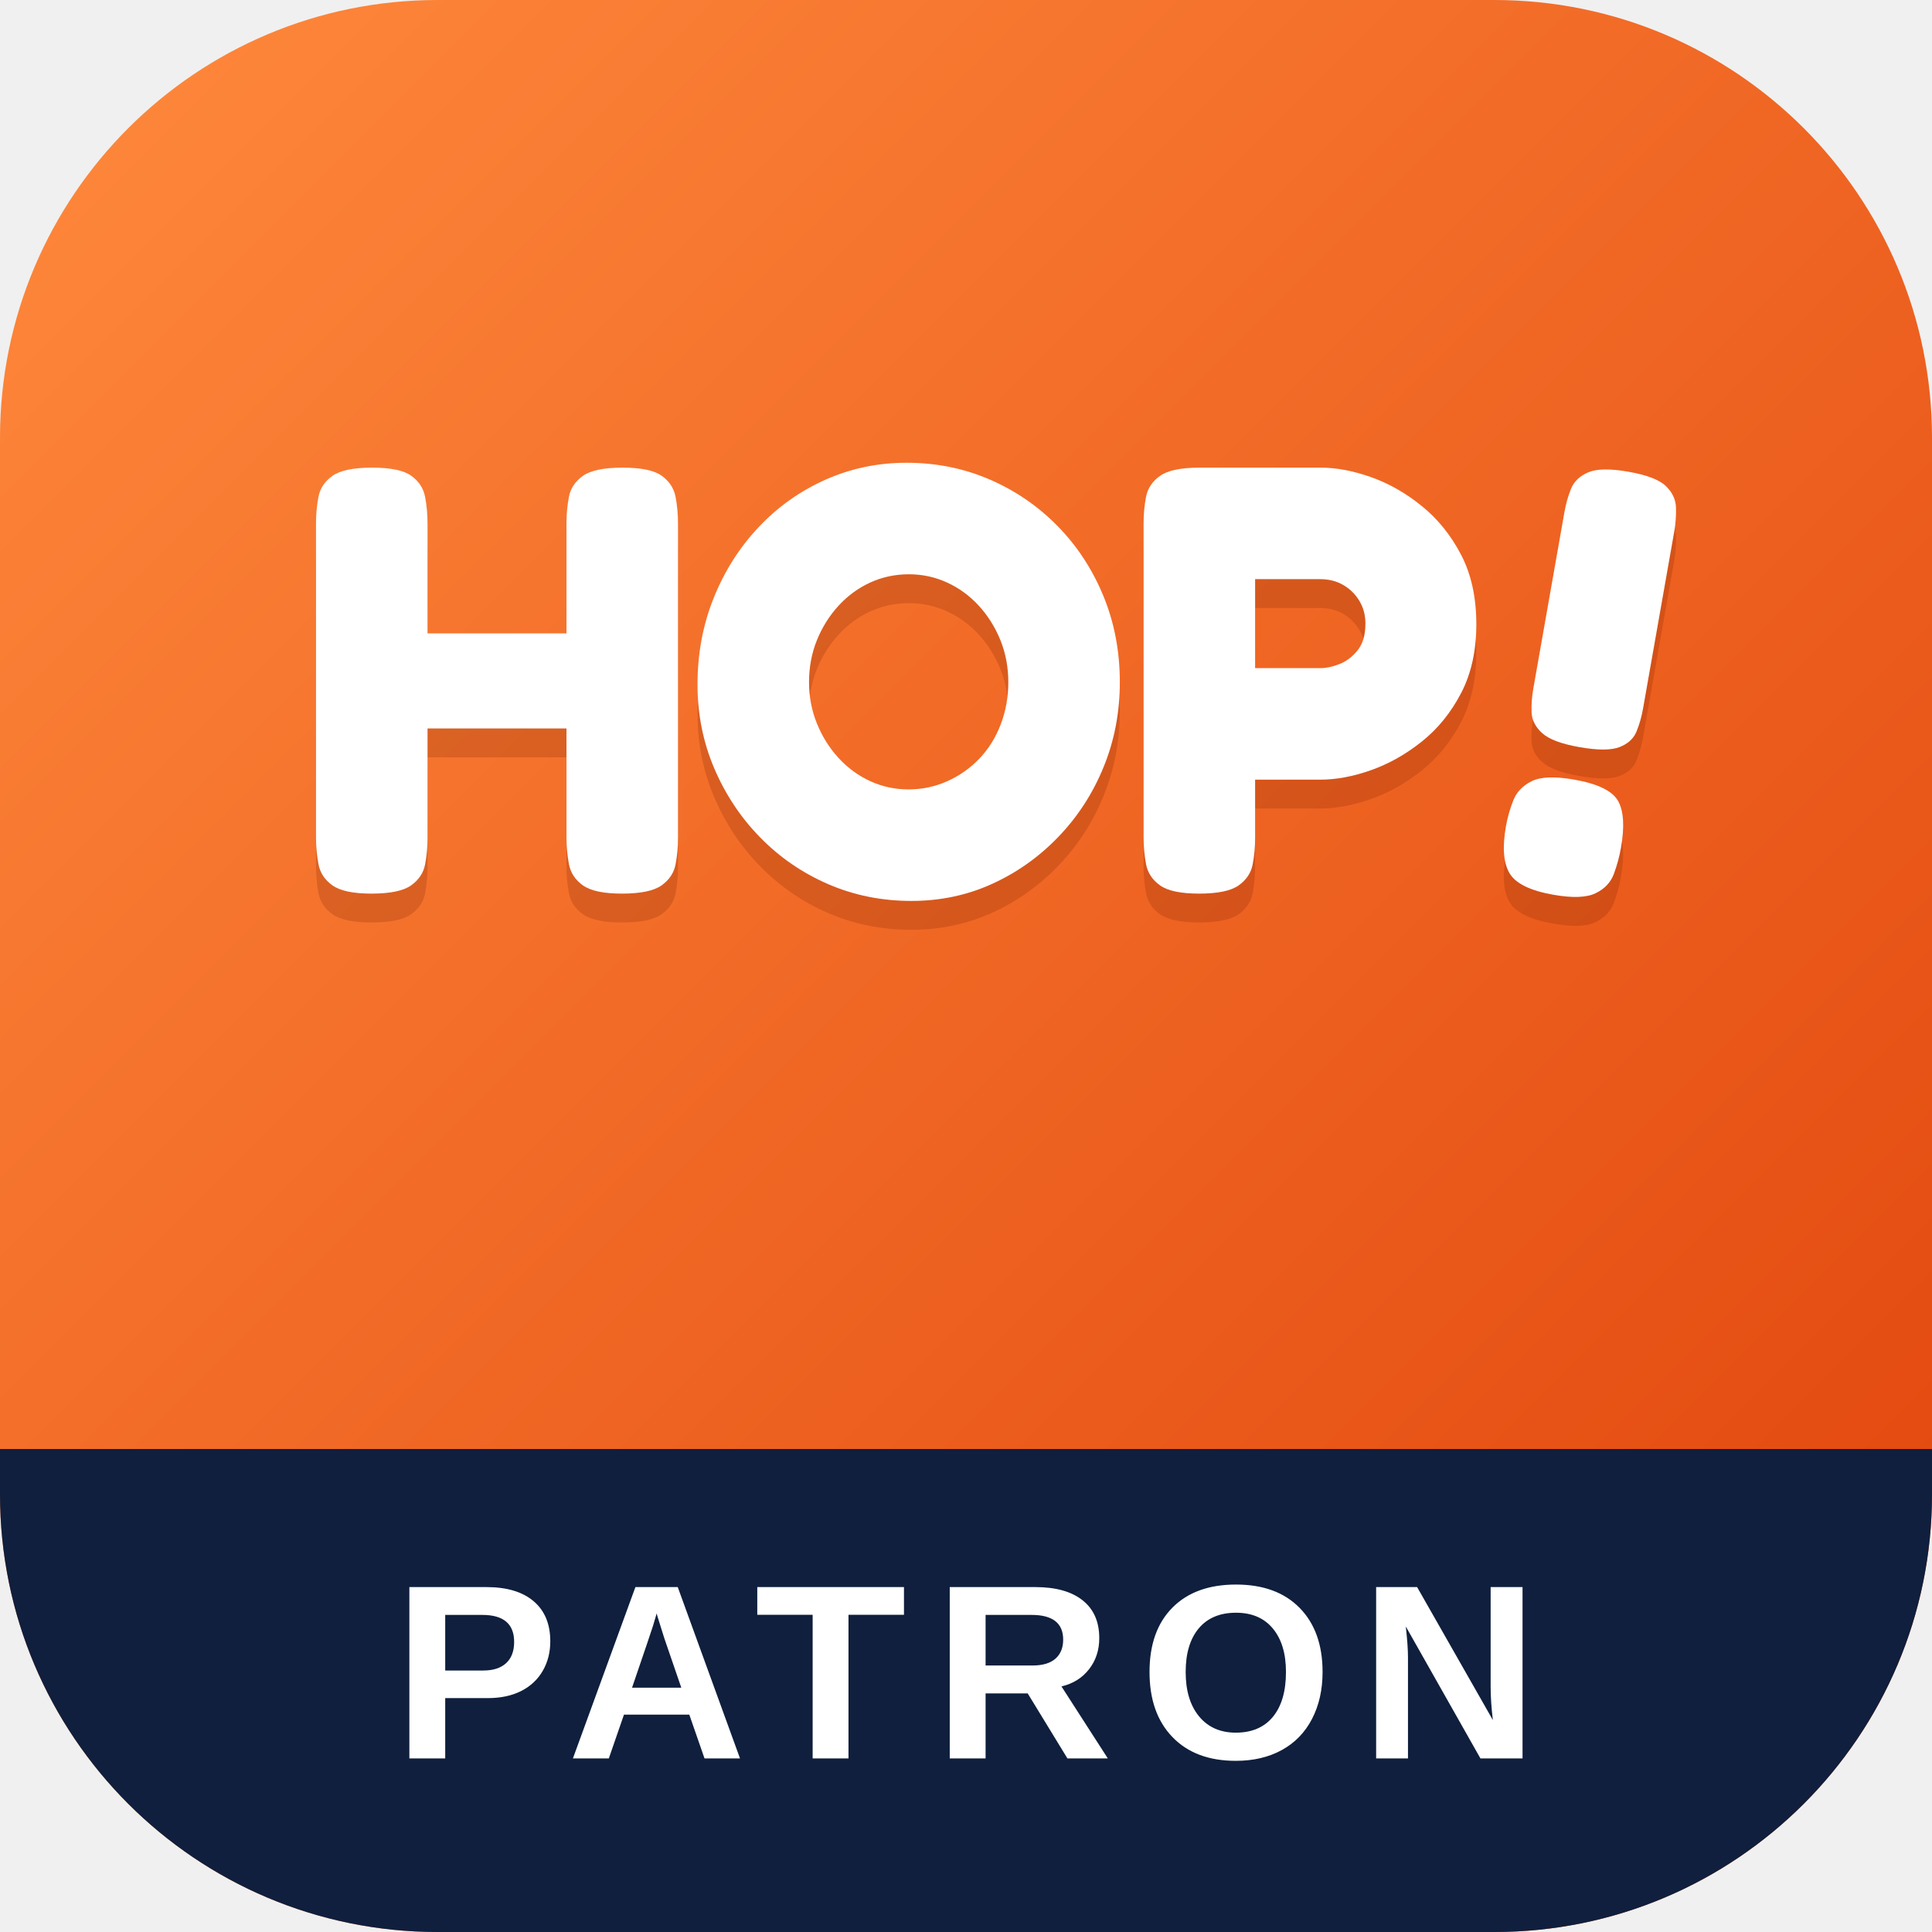
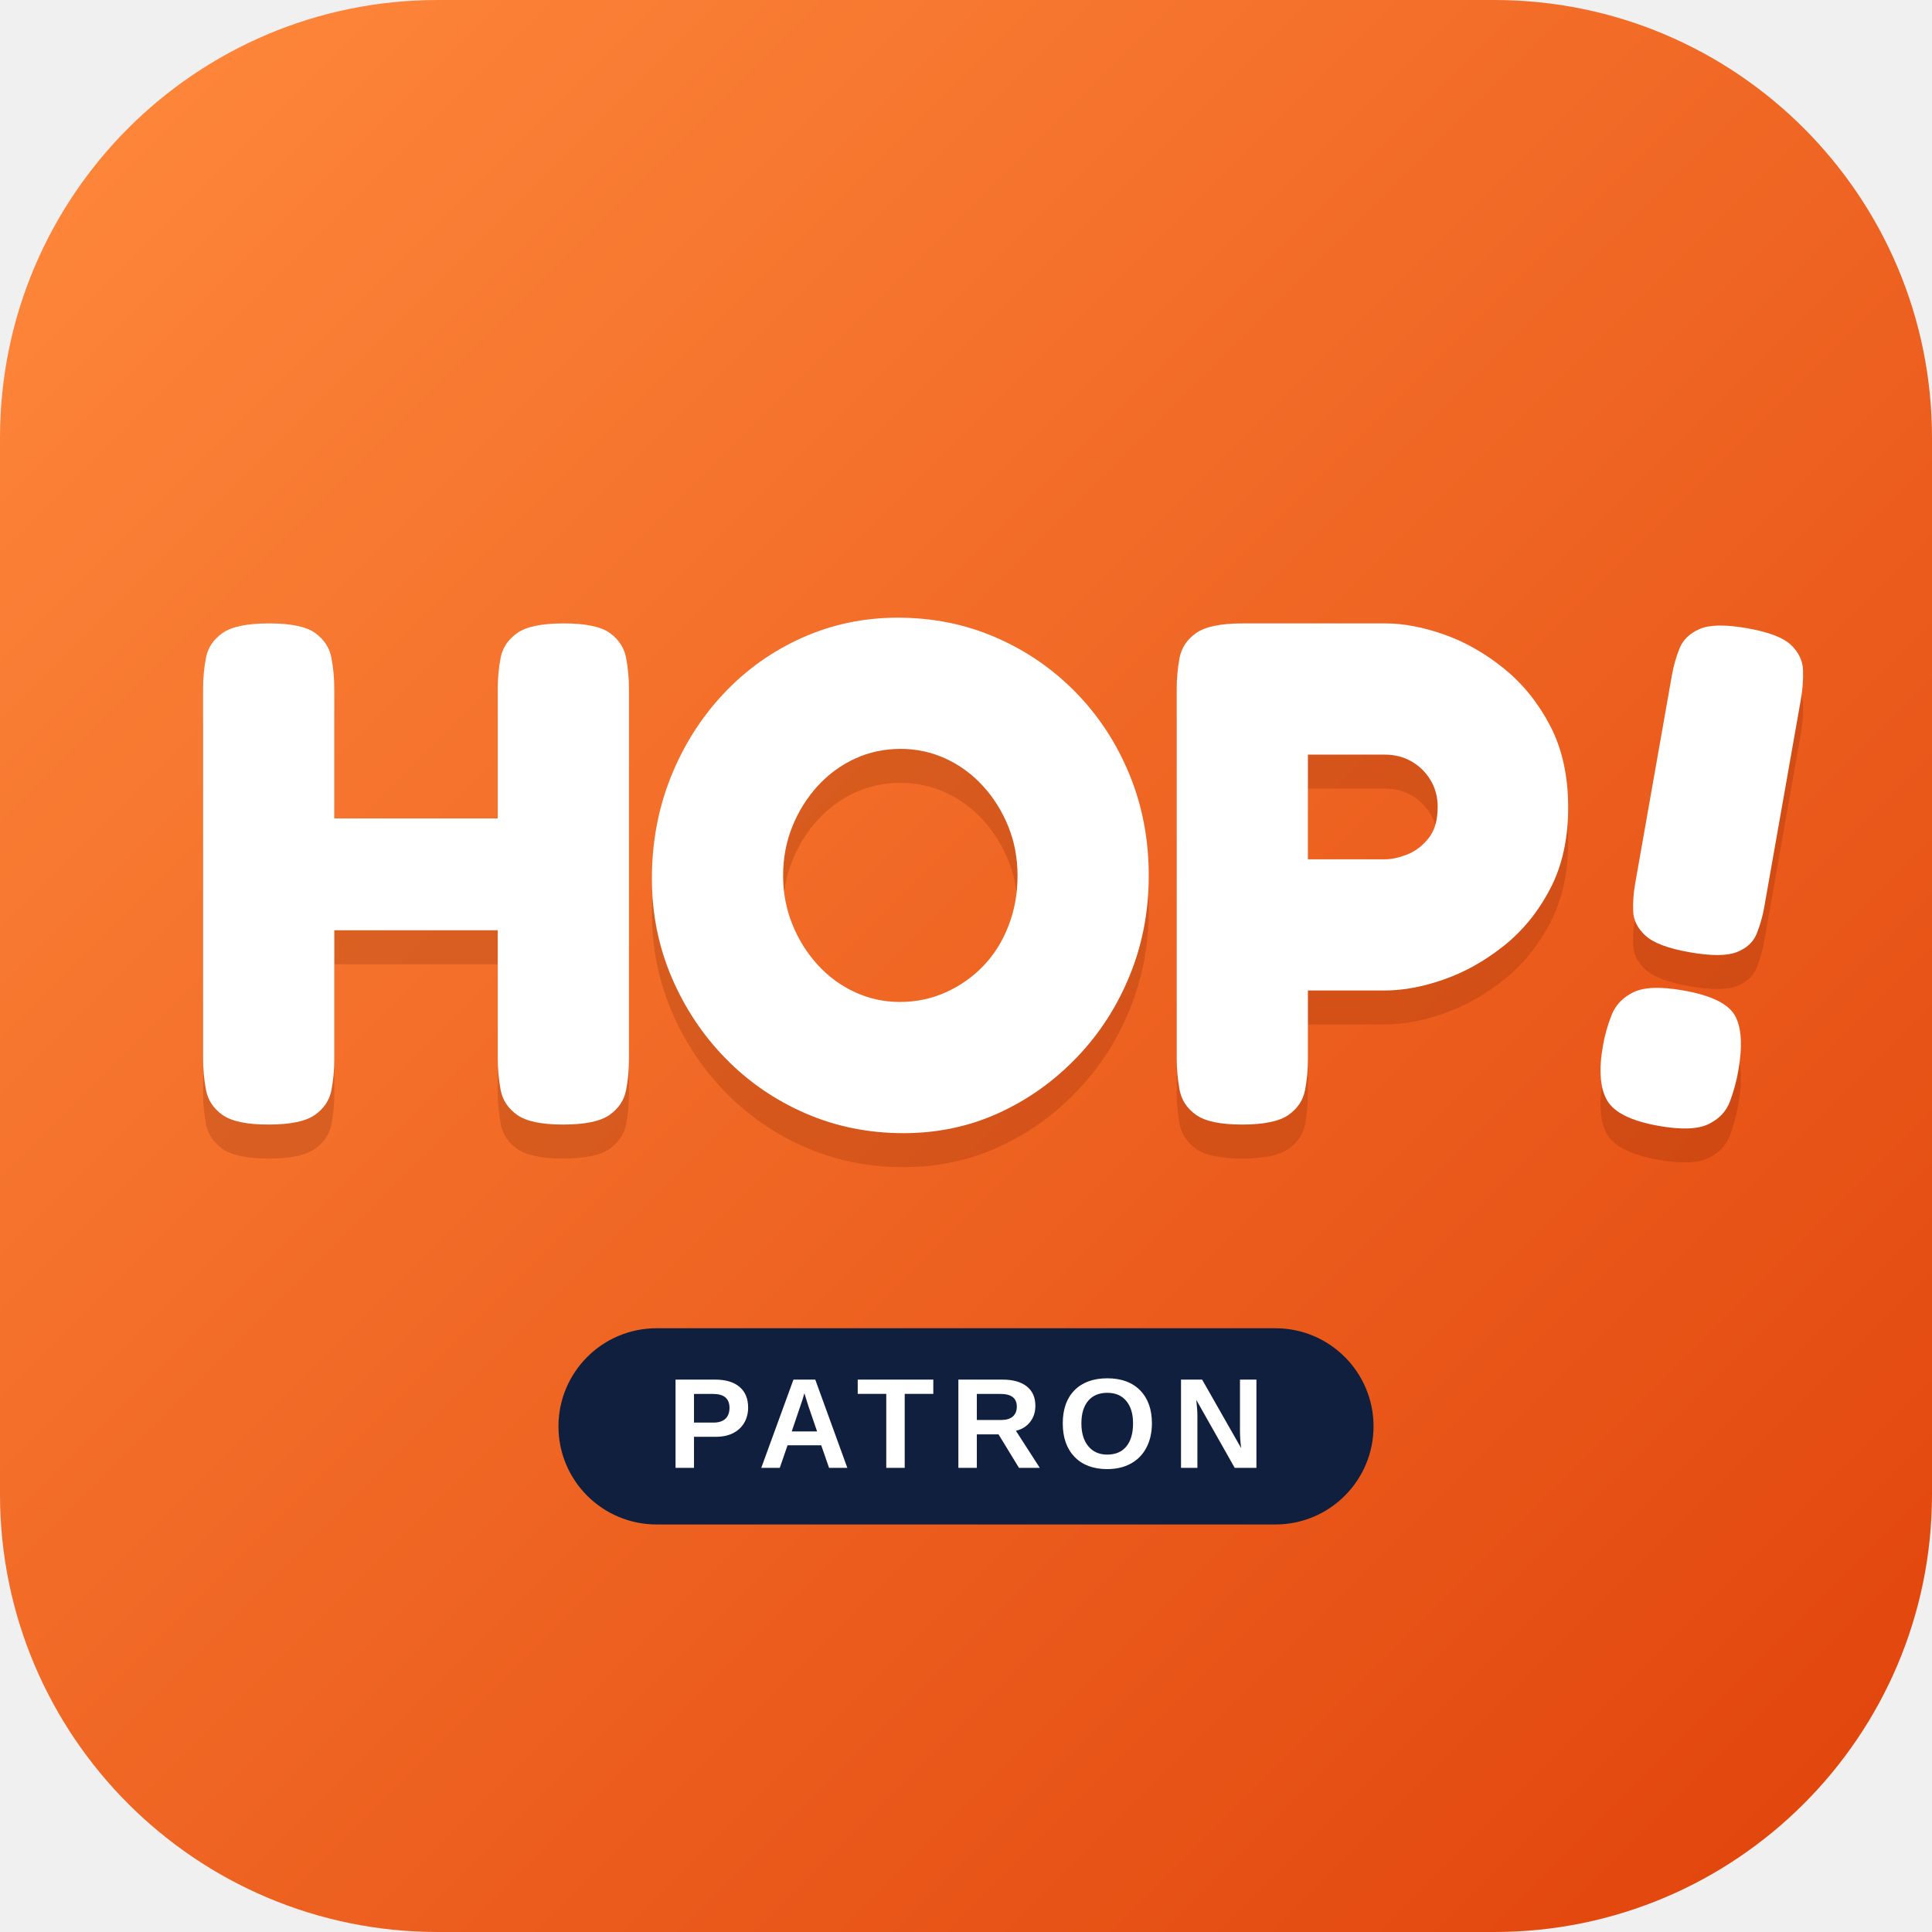
<svg xmlns="http://www.w3.org/2000/svg" viewBox="0 0 512 512">
  <defs>
    <linearGradient id="bg" x1="0" y1="0" x2="1" y2="1">
      <stop offset="0" stop-color="#FF8A3D" />
      <stop offset="1" stop-color="#E0420A" />
    </linearGradient>
  </defs>
  <rect width="512" height="512" rx="116" fill="url(#bg)" />
-   <g transform="translate(38 -42) scale(0.85)">
+   <g transform="translate(0 -30)">
    <g opacity=".22" transform="translate(0 9)">
      <g fill="#7A1E00" transform="translate(48.5 326.5) scale(0.19 -0.19)">
        <path transform="translate(0 0)" d="M530 -8Q485 -8 466.0 5.5Q447 19 443.0 40.5Q439 62 439 84V263H211V83Q211 61 207.0 40.0Q203 19 184.0 5.5Q165 -8 119 -8Q74 -8 55.0 5.5Q36 19 32.0 40.5Q28 62 28 84V600Q28 622 32.0 643.0Q36 664 55.0 677.5Q74 691 120.0 691.0Q166 691 184.5 677.5Q203 664 207.0 643.0Q211 622 211 599V419H439V600Q439 622 443.0 643.0Q447 664 466.0 677.5Q485 691 531.0 691.0Q577 691 595.5 677.5Q614 664 618.0 643.0Q622 622 622 599V83Q622 61 618.0 40.0Q614 19 595.0 5.5Q576 -8 530 -8Z" />
        <path transform="translate(640 0)" d="M365 -20Q292 -20 228.5 7.5Q165 35 117.0 84.0Q69 133 41.5 197.5Q14 262 14 335Q14 411 40.5 477.0Q67 543 114.0 593.0Q161 643 223.5 671.0Q286 699 357 699Q430 699 493.5 671.5Q557 644 605.0 595.0Q653 546 680.0 480.5Q707 415 707 339Q707 265 680.5 200.0Q654 135 606.5 85.5Q559 36 497.5 8.0Q436 -20 365 -20ZM360 163Q394 163 424.0 176.5Q454 190 476.5 213.5Q499 237 511.5 269.5Q524 302 524 339Q524 376 511.0 408.0Q498 440 475.5 464.5Q453 489 423.5 502.5Q394 516 361 516Q327 516 297.5 502.5Q268 489 245.5 464.5Q223 440 210.0 408.0Q197 376 197 339Q197 303 210.0 271.0Q223 239 245.5 214.5Q268 190 297.5 176.5Q327 163 360 163Z" />
        <path transform="translate(1351 0)" d="M126 -8Q81 -8 62.0 5.5Q43 19 39.0 40.5Q35 62 35 84V600Q35 622 39.0 643.0Q43 664 62.0 677.5Q81 691 127 691H326Q364 691 408.0 675.5Q452 660 491.5 628.0Q531 596 556.0 548.0Q581 500 581 434Q581 369 556.0 321.0Q531 273 491.5 241.5Q452 210 408.0 194.5Q364 179 325 179H218V83Q218 61 214.0 40.0Q210 19 191.0 5.5Q172 -8 126 -8ZM218 362H326Q339 362 356.0 368.5Q373 375 386.0 391.0Q399 407 399 435Q399 456 389.0 472.5Q379 489 362.5 498.5Q346 508 325 508H218Z" />
        <path transform="translate(1936 0) rotate(-10 124.0 0)" d="M124 236Q79 236 60.0 248.0Q41 260 37.0 278.5Q33 297 33 317V612Q33 632 37.0 651.0Q41 670 60.0 682.5Q79 695 125 695Q171 695 189.5 682.5Q208 670 212.0 650.5Q216 631 216 611V316Q216 296 212.0 277.5Q208 259 189.0 247.5Q170 236 124 236ZM124 -10Q66 -10 47.0 12.5Q28 35 28 87Q28 109 32.5 131.0Q37 153 57.0 167.5Q77 182 125 182Q184 182 202.0 160.0Q220 138 220 85Q220 63 216.0 41.0Q212 19 192.0 4.5Q172 -10 124 -10Z" />
      </g>
    </g>
    <g fill="#fff" transform="translate(48.5 326.5) scale(0.19 -0.19)">
      <path transform="translate(0 0)" d="M530 -8Q485 -8 466.0 5.5Q447 19 443.0 40.5Q439 62 439 84V263H211V83Q211 61 207.0 40.0Q203 19 184.0 5.5Q165 -8 119 -8Q74 -8 55.0 5.5Q36 19 32.0 40.5Q28 62 28 84V600Q28 622 32.0 643.0Q36 664 55.0 677.5Q74 691 120.0 691.0Q166 691 184.5 677.5Q203 664 207.0 643.0Q211 622 211 599V419H439V600Q439 622 443.0 643.0Q447 664 466.0 677.5Q485 691 531.0 691.0Q577 691 595.5 677.5Q614 664 618.0 643.0Q622 622 622 599V83Q622 61 618.0 40.0Q614 19 595.0 5.5Q576 -8 530 -8Z" />
      <path transform="translate(640 0)" d="M365 -20Q292 -20 228.5 7.5Q165 35 117.0 84.0Q69 133 41.5 197.5Q14 262 14 335Q14 411 40.5 477.0Q67 543 114.0 593.0Q161 643 223.5 671.0Q286 699 357 699Q430 699 493.5 671.5Q557 644 605.0 595.0Q653 546 680.0 480.5Q707 415 707 339Q707 265 680.5 200.0Q654 135 606.5 85.5Q559 36 497.5 8.0Q436 -20 365 -20ZM360 163Q394 163 424.0 176.5Q454 190 476.5 213.5Q499 237 511.5 269.5Q524 302 524 339Q524 376 511.0 408.0Q498 440 475.5 464.5Q453 489 423.5 502.5Q394 516 361 516Q327 516 297.5 502.5Q268 489 245.5 464.5Q223 440 210.0 408.0Q197 376 197 339Q197 303 210.0 271.0Q223 239 245.5 214.5Q268 190 297.5 176.5Q327 163 360 163Z" />
      <path transform="translate(1351 0)" d="M126 -8Q81 -8 62.0 5.5Q43 19 39.0 40.5Q35 62 35 84V600Q35 622 39.0 643.0Q43 664 62.0 677.5Q81 691 127 691H326Q364 691 408.0 675.5Q452 660 491.5 628.0Q531 596 556.0 548.0Q581 500 581 434Q581 369 556.0 321.0Q531 273 491.5 241.5Q452 210 408.0 194.5Q364 179 325 179H218V83Q218 61 214.0 40.0Q210 19 191.0 5.5Q172 -8 126 -8ZM218 362H326Q339 362 356.0 368.5Q373 375 386.0 391.0Q399 407 399 435Q399 456 389.0 472.5Q379 489 362.5 498.5Q346 508 325 508H218Z" />
      <path transform="translate(1936 0) rotate(-10 124.0 0)" d="M124 236Q79 236 60.0 248.0Q41 260 37.0 278.5Q33 297 33 317V612Q33 632 37.0 651.0Q41 670 60.0 682.5Q79 695 125 695Q171 695 189.5 682.5Q208 670 212.0 650.5Q216 631 216 611V316Q216 296 212.0 277.5Q208 259 189.0 247.5Q170 236 124 236ZM124 -10Q66 -10 47.0 12.5Q28 35 28 87Q28 109 32.5 131.0Q37 153 57.0 167.5Q77 182 125 182Q184 182 202.0 160.0Q220 138 220 85Q220 63 216.0 41.0Q212 19 192.0 4.5Q172 -10 124 -10Z" />
    </g>
  </g>
-   <path d="M0 384 H512 V396 A116 116 0 0 1 396 512 H116 A116 116 0 0 1 0 396 Z" fill="#0F1F3D" />
-   <text x="256" y="466" text-anchor="middle" font-family="Rubik, Arial, Helvetica, sans-serif" font-weight="800" font-size="66" letter-spacing="7" fill="#fff">PATRON</text>
+   <rect x="148" y="352" width="216" height="52" rx="26" fill="#0F1F3D" />
+   <text x="256" y="389" text-anchor="middle" font-family="Rubik, Arial, Helvetica, sans-serif" font-weight="800" font-size="34" letter-spacing="4" fill="#fff">PATRON</text>
</svg>
